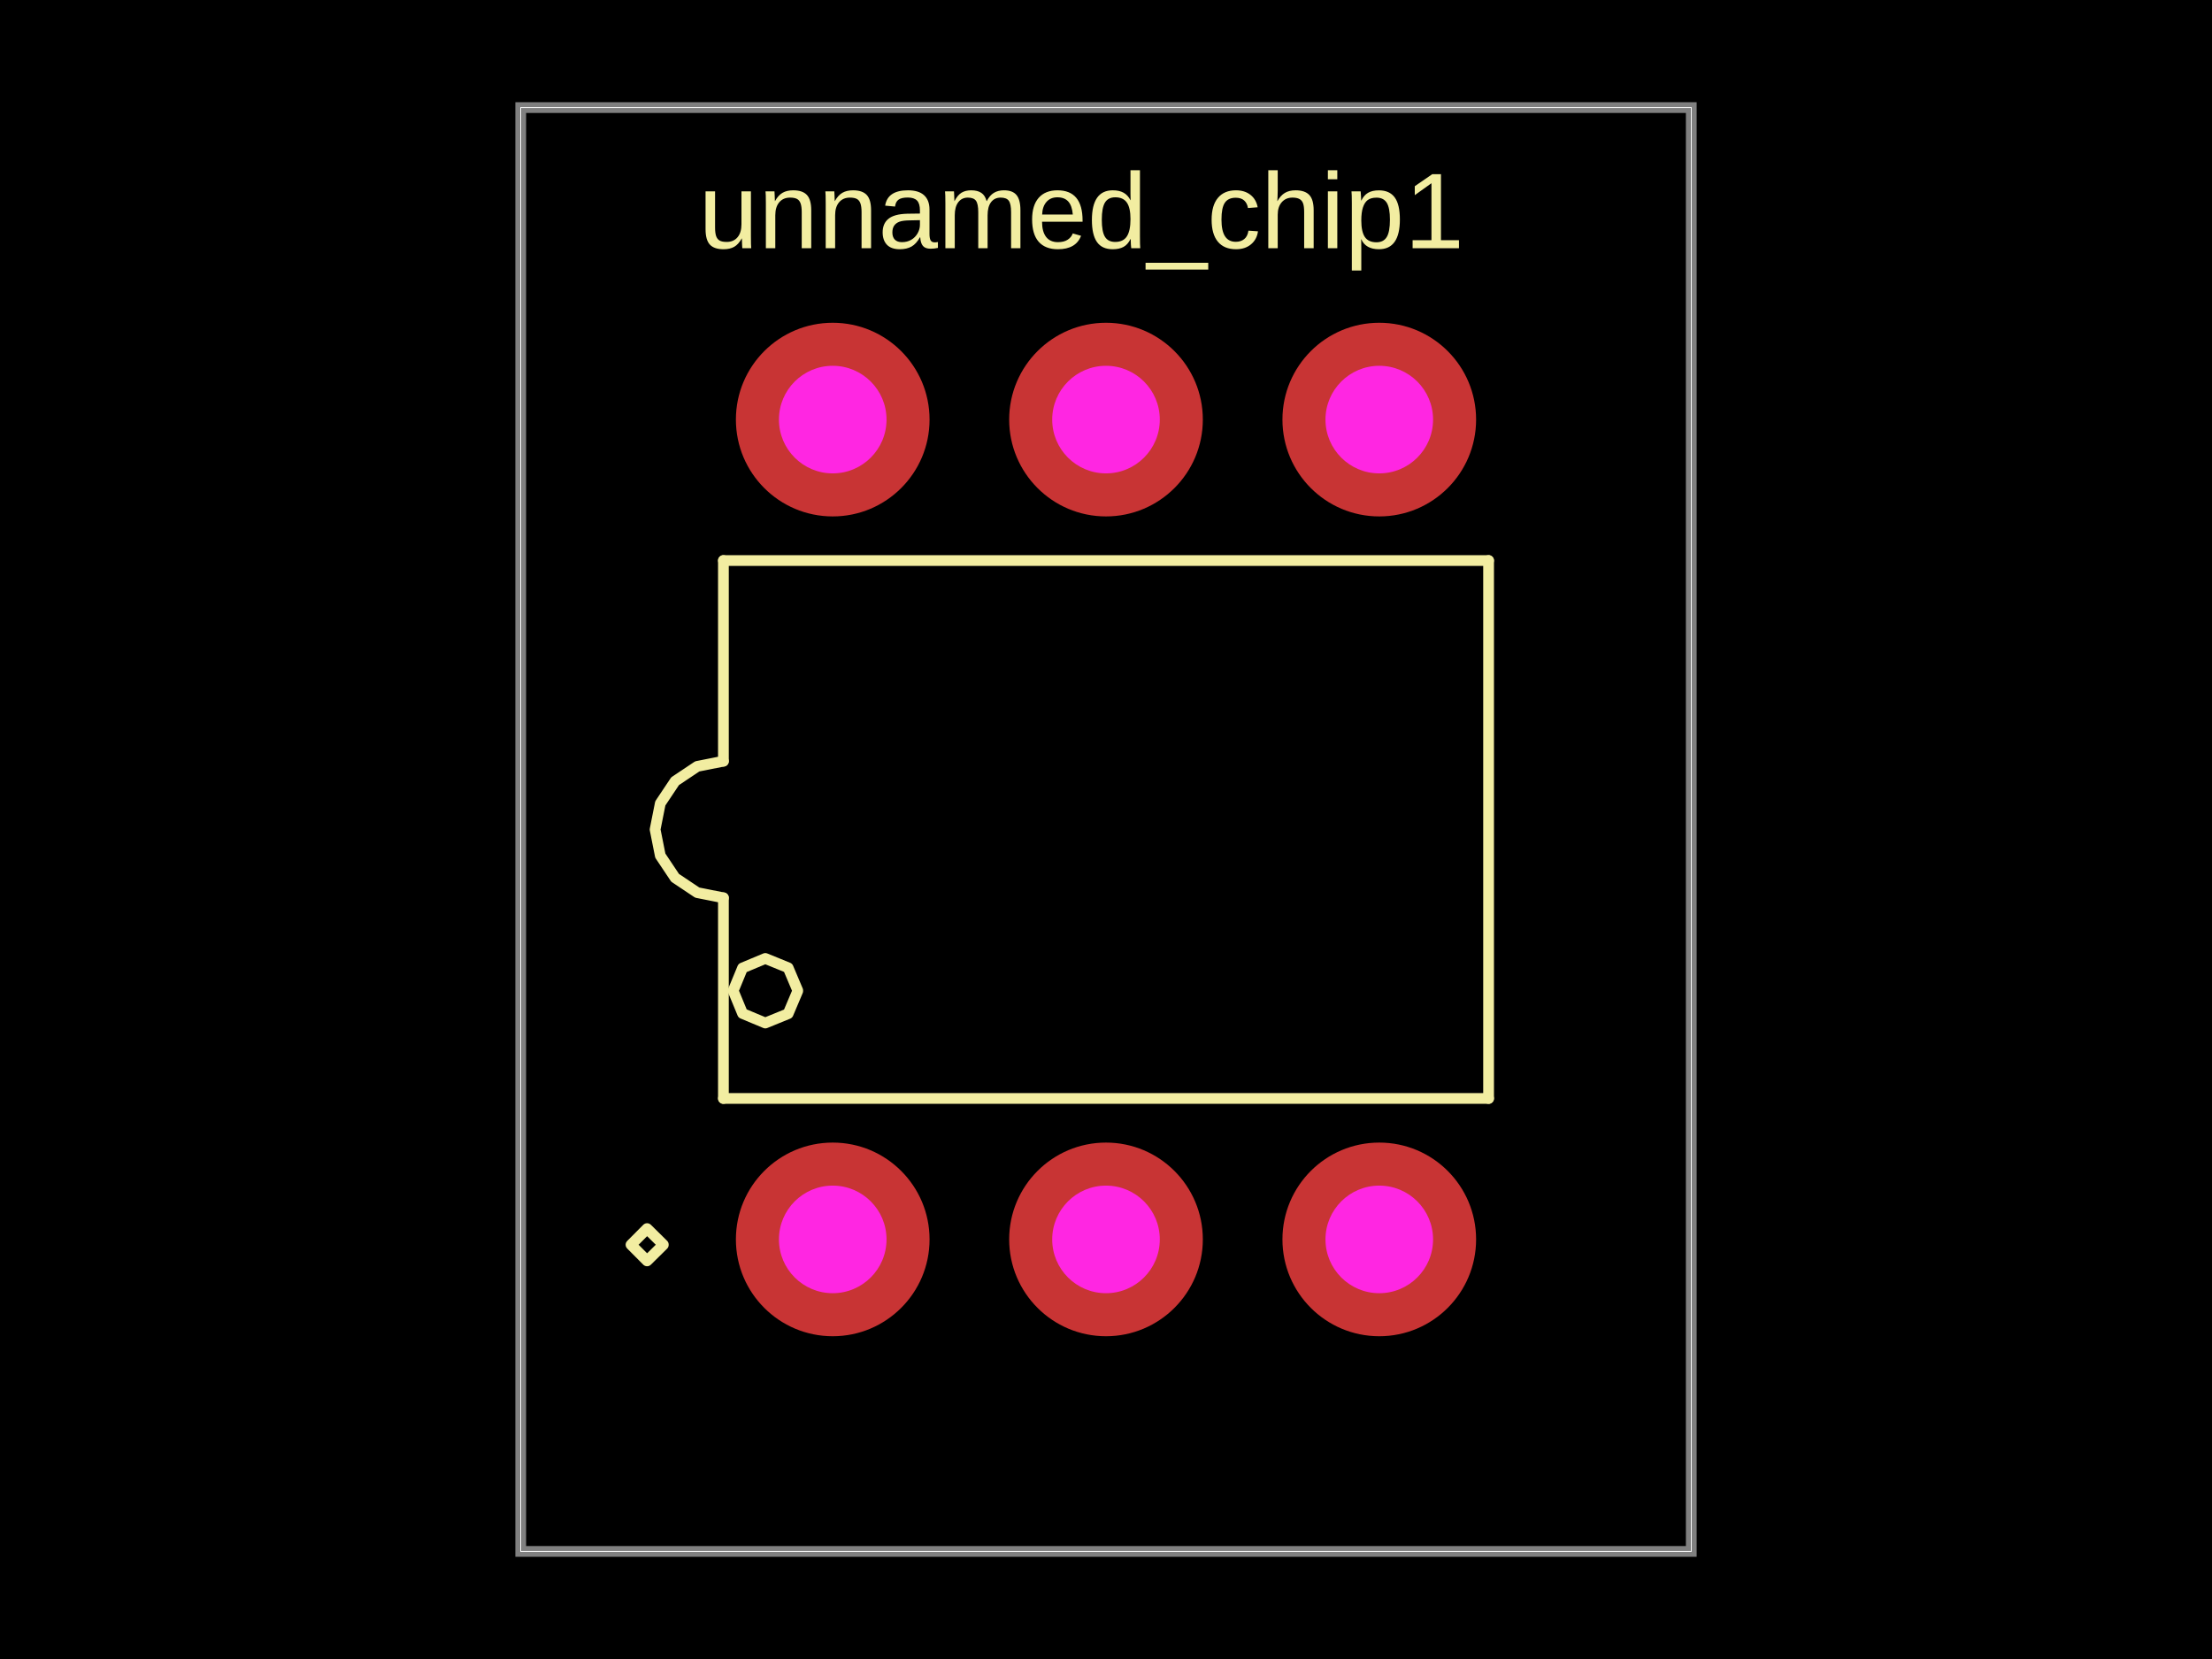
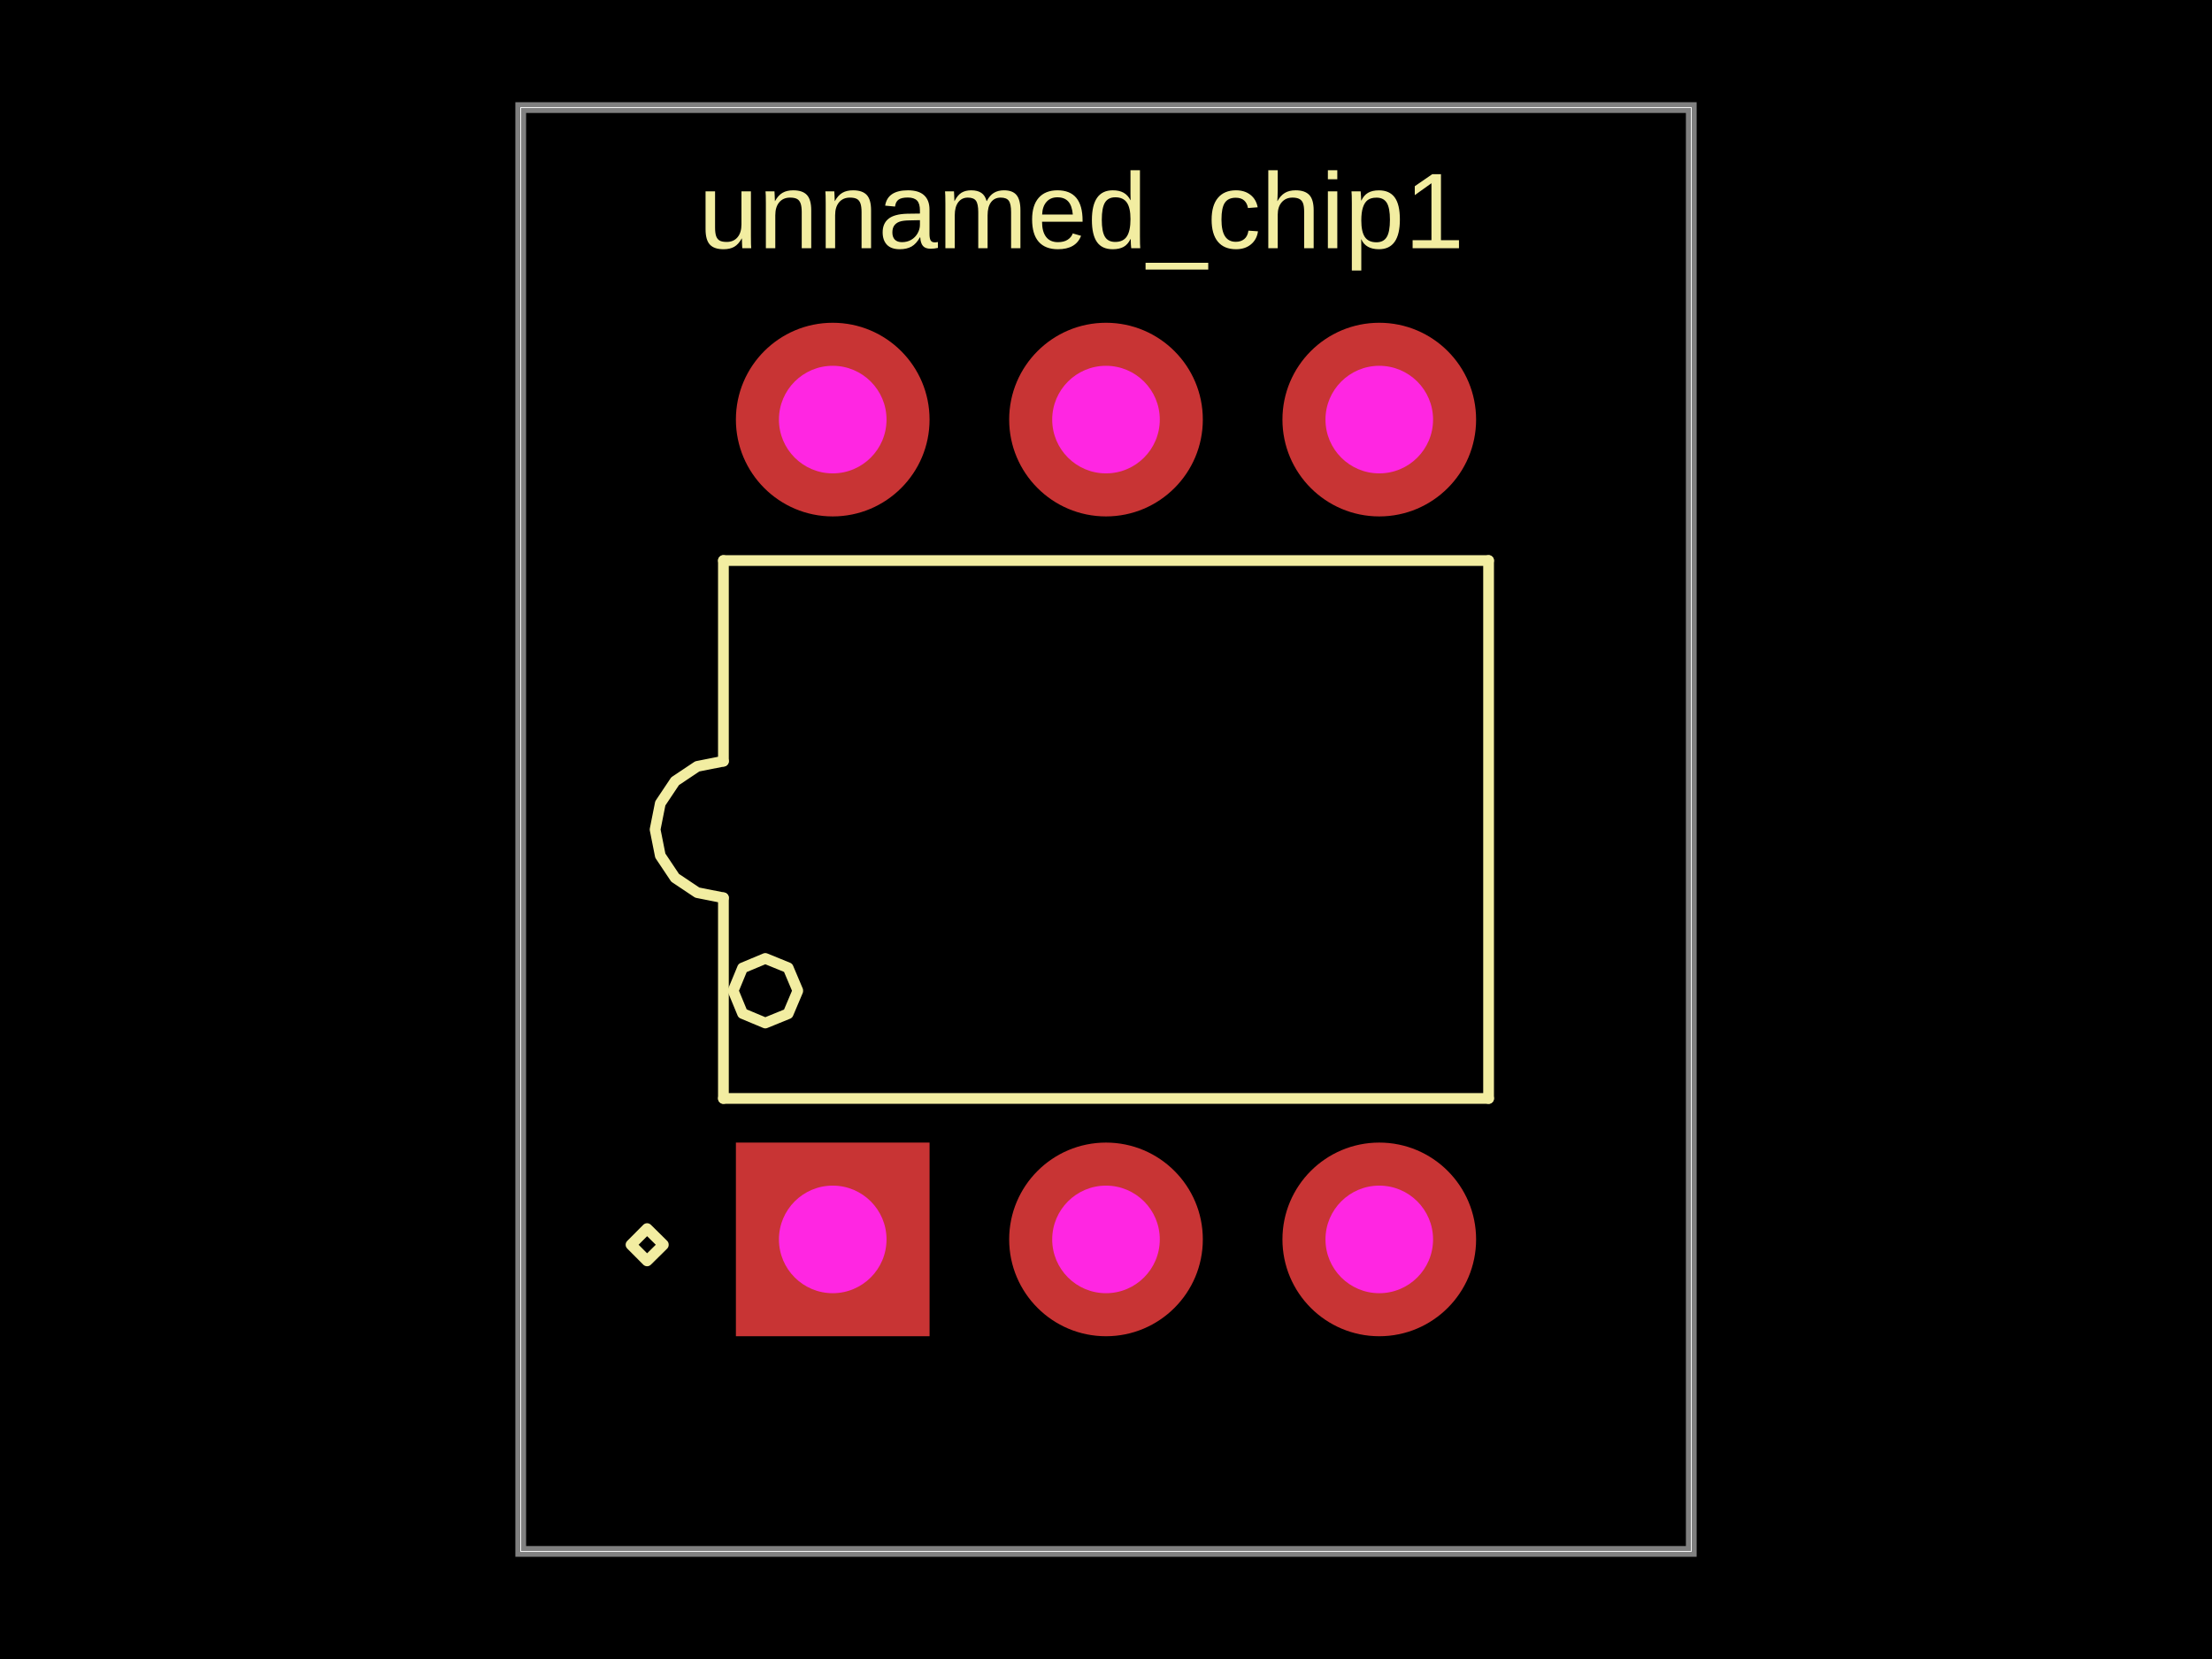
<svg xmlns="http://www.w3.org/2000/svg" width="800" height="600" data-software-used-string="@tscircuit/core@0.0.1537">
  <style />
  <rect class="boundary" x="0" y="0" fill="#000" width="800" height="600" data-type="pcb_background" data-pcb-layer="global" />
  <rect class="pcb-boundary" fill="none" stroke="#fff" stroke-width="0.3" x="188.327" y="38.911" width="423.346" height="522.179" data-type="pcb_boundary" data-pcb-layer="global" />
  <path class="pcb-board" d="M 188.327 561.089 L 611.673 561.089 L 611.673 38.911 L 188.327 38.911 Z" fill="none" stroke="rgba(255, 255, 255, 0.5)" stroke-width="3.891" data-type="pcb_board" data-pcb-layer="board" />
  <path class="pcb-silkscreen pcb-silkscreen-top" d="M 261.634 275.292 L 261.634 202.724" fill="none" stroke="#f2eda1" stroke-width="3.891" stroke-linecap="round" stroke-linejoin="round" data-pcb-component-id="pcb_component_0" data-pcb-silkscreen-path-id="pcb_silkscreen_path_0" data-type="pcb_silkscreen_path" data-pcb-layer="top" />
  <path class="pcb-silkscreen pcb-silkscreen-top" d="M 261.634 324.708 L 261.634 397.276" fill="none" stroke="#f2eda1" stroke-width="3.891" stroke-linecap="round" stroke-linejoin="round" data-pcb-component-id="pcb_component_0" data-pcb-silkscreen-path-id="pcb_silkscreen_path_1" data-type="pcb_silkscreen_path" data-pcb-layer="top" />
  <path class="pcb-silkscreen pcb-silkscreen-top" d="M 538.366 202.724 L 538.366 397.276" fill="none" stroke="#f2eda1" stroke-width="3.891" stroke-linecap="round" stroke-linejoin="round" data-pcb-component-id="pcb_component_0" data-pcb-silkscreen-path-id="pcb_silkscreen_path_2" data-type="pcb_silkscreen_path" data-pcb-layer="top" />
  <path class="pcb-silkscreen pcb-silkscreen-top" d="M 261.634 202.724 L 538.366 202.724" fill="none" stroke="#f2eda1" stroke-width="3.891" stroke-linecap="round" stroke-linejoin="round" data-pcb-component-id="pcb_component_0" data-pcb-silkscreen-path-id="pcb_silkscreen_path_3" data-type="pcb_silkscreen_path" data-pcb-layer="top" />
  <path class="pcb-silkscreen pcb-silkscreen-top" d="M 261.634 397.276 L 538.366 397.276" fill="none" stroke="#f2eda1" stroke-width="3.891" stroke-linecap="round" stroke-linejoin="round" data-pcb-component-id="pcb_component_0" data-pcb-silkscreen-path-id="pcb_silkscreen_path_4" data-type="pcb_silkscreen_path" data-pcb-layer="top" />
  <path class="pcb-silkscreen pcb-silkscreen-top" d="M 261.634 324.708 L 252.179 322.827 L 244.163 317.471 L 238.807 309.455 L 236.926 300 L 238.807 290.545 L 244.163 282.529 L 252.179 277.173 L 261.634 275.292" fill="none" stroke="#f2eda1" stroke-width="3.891" stroke-linecap="round" stroke-linejoin="round" data-pcb-component-id="pcb_component_0" data-pcb-silkscreen-path-id="pcb_silkscreen_path_5" data-type="pcb_silkscreen_path" data-pcb-layer="top" />
  <path class="pcb-silkscreen pcb-silkscreen-top" d="M 288.506 358.41 L 285.035 366.618 L 276.784 369.984 L 268.562 366.548 L 265.16 358.311 L 268.562 350.075 L 276.784 346.638 L 285.035 350.005 L 288.506 358.212" fill="none" stroke="#f2eda1" stroke-width="3.891" stroke-linecap="round" stroke-linejoin="round" data-pcb-component-id="pcb_component_0" data-pcb-silkscreen-path-id="pcb_silkscreen_path_6" data-type="pcb_silkscreen_path" data-pcb-layer="top" />
  <path class="pcb-silkscreen pcb-silkscreen-top" d="M 239.891 450.226 L 234.029 456.013 L 228.217 450.176 L 234.029 444.339 L 239.891 450.127" fill="none" stroke="#f2eda1" stroke-width="3.891" stroke-linecap="round" stroke-linejoin="round" data-pcb-component-id="pcb_component_0" data-pcb-silkscreen-path-id="pcb_silkscreen_path_7" data-type="pcb_silkscreen_path" data-pcb-layer="top" />
  <text x="0" y="0" dx="0" dy="0" fill="#f2eda1" font-family="Arial, sans-serif" font-size="38.911" text-anchor="middle" dominant-baseline="central" transform="matrix(1,0,0,1,391.1051,76.27232)" class="pcb-silkscreen-text pcb-silkscreen-top" data-pcb-silkscreen-text-id="pcb_silkscreen_text_0" stroke="none" data-type="pcb_silkscreen_text" data-pcb-layer="top">unnamed_chip1</text>
  <g data-type="pcb_plated_hole" data-pcb-layer="through" data-pad-name="unnamed_chip1.A">
-     <circle class="pcb-hole-outer" fill="rgb(200, 52, 52)" cx="301.167" cy="448.249" r="35.019" data-type="pcb_plated_hole" data-pcb-layer="top" />
-     <circle class="pcb-hole-inner" fill="#FF26E2" cx="301.167" cy="448.249" r="19.455" data-type="pcb_plated_hole_drill" data-pcb-layer="drill" />
+     <rect class="pcb-hole-outer-pad" fill="rgb(200, 52, 52)" x="-35.019" y="-35.019" width="70.039" height="70.039" transform="translate(301.1673 448.2491) rotate(-90)" data-type="pcb_plated_hole" data-pcb-layer="top" />
+     <rect class="pcb-hole-inner" fill="#FF26E2" x="-19.455" y="-19.455" width="38.91" height="38.91" rx="19.455" ry="19.455" transform="translate(301.1673 448.2491) rotate(-90)" data-type="pcb_plated_hole_drill" data-pcb-layer="drill" />
  </g>
  <g data-type="pcb_plated_hole" data-pcb-layer="through" data-pad-name="unnamed_chip1.K">
    <circle class="pcb-hole-outer" fill="rgb(200, 52, 52)" cx="400" cy="448.249" r="35.019" data-type="pcb_plated_hole" data-pcb-layer="top" />
    <circle class="pcb-hole-inner" fill="#FF26E2" cx="400" cy="448.249" r="19.455" data-type="pcb_plated_hole_drill" data-pcb-layer="drill" />
  </g>
  <g data-type="pcb_plated_hole" data-pcb-layer="through" data-pad-name="unnamed_chip1.NC">
    <circle class="pcb-hole-outer" fill="rgb(200, 52, 52)" cx="498.833" cy="448.249" r="35.019" data-type="pcb_plated_hole" data-pcb-layer="top" />
    <circle class="pcb-hole-inner" fill="#FF26E2" cx="498.833" cy="448.249" r="19.455" data-type="pcb_plated_hole_drill" data-pcb-layer="drill" />
  </g>
  <g data-type="pcb_plated_hole" data-pcb-layer="through" data-pad-name="unnamed_chip1.T1">
    <circle class="pcb-hole-outer" fill="rgb(200, 52, 52)" cx="301.167" cy="151.751" r="35.019" data-type="pcb_plated_hole" data-pcb-layer="top" />
    <circle class="pcb-hole-inner" fill="#FF26E2" cx="301.167" cy="151.751" r="19.455" data-type="pcb_plated_hole_drill" data-pcb-layer="drill" />
  </g>
  <g data-type="pcb_plated_hole" data-pcb-layer="through" data-pad-name="unnamed_chip1.Substrate">
    <circle class="pcb-hole-outer" fill="rgb(200, 52, 52)" cx="400" cy="151.751" r="35.019" data-type="pcb_plated_hole" data-pcb-layer="top" />
    <circle class="pcb-hole-inner" fill="#FF26E2" cx="400" cy="151.751" r="19.455" data-type="pcb_plated_hole_drill" data-pcb-layer="drill" />
  </g>
  <g data-type="pcb_plated_hole" data-pcb-layer="through" data-pad-name="unnamed_chip1.T2">
    <circle class="pcb-hole-outer" fill="rgb(200, 52, 52)" cx="498.833" cy="151.751" r="35.019" data-type="pcb_plated_hole" data-pcb-layer="top" />
    <circle class="pcb-hole-inner" fill="#FF26E2" cx="498.833" cy="151.751" r="19.455" data-type="pcb_plated_hole_drill" data-pcb-layer="drill" />
  </g>
</svg>
